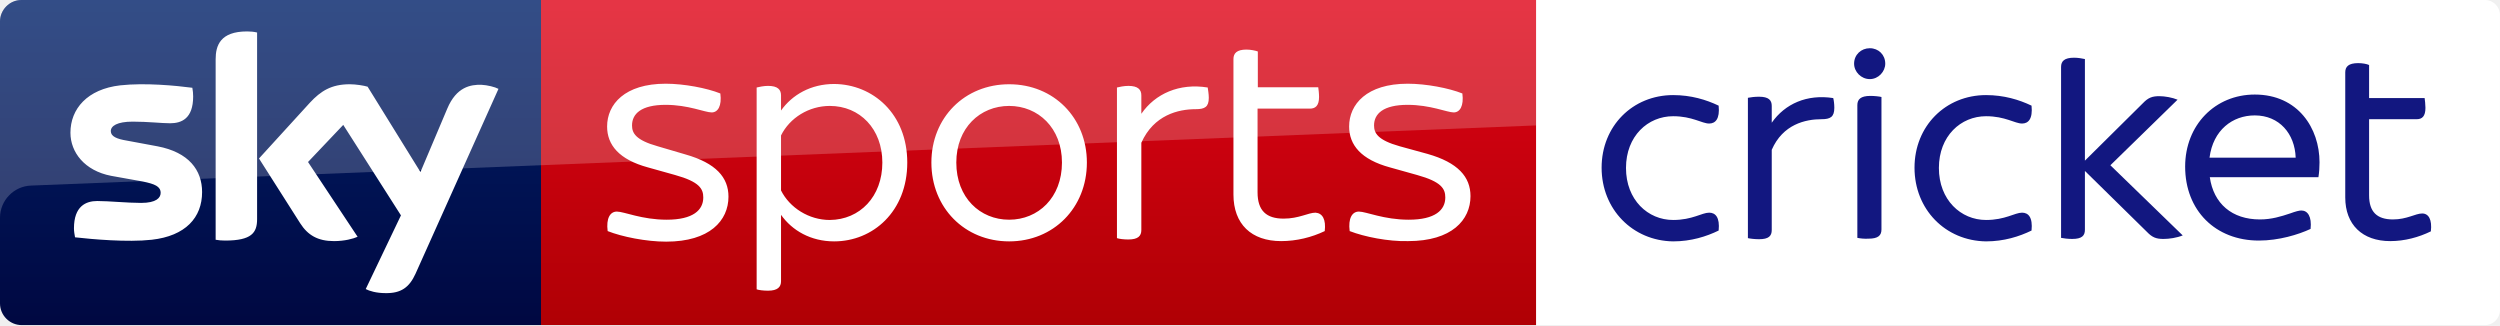
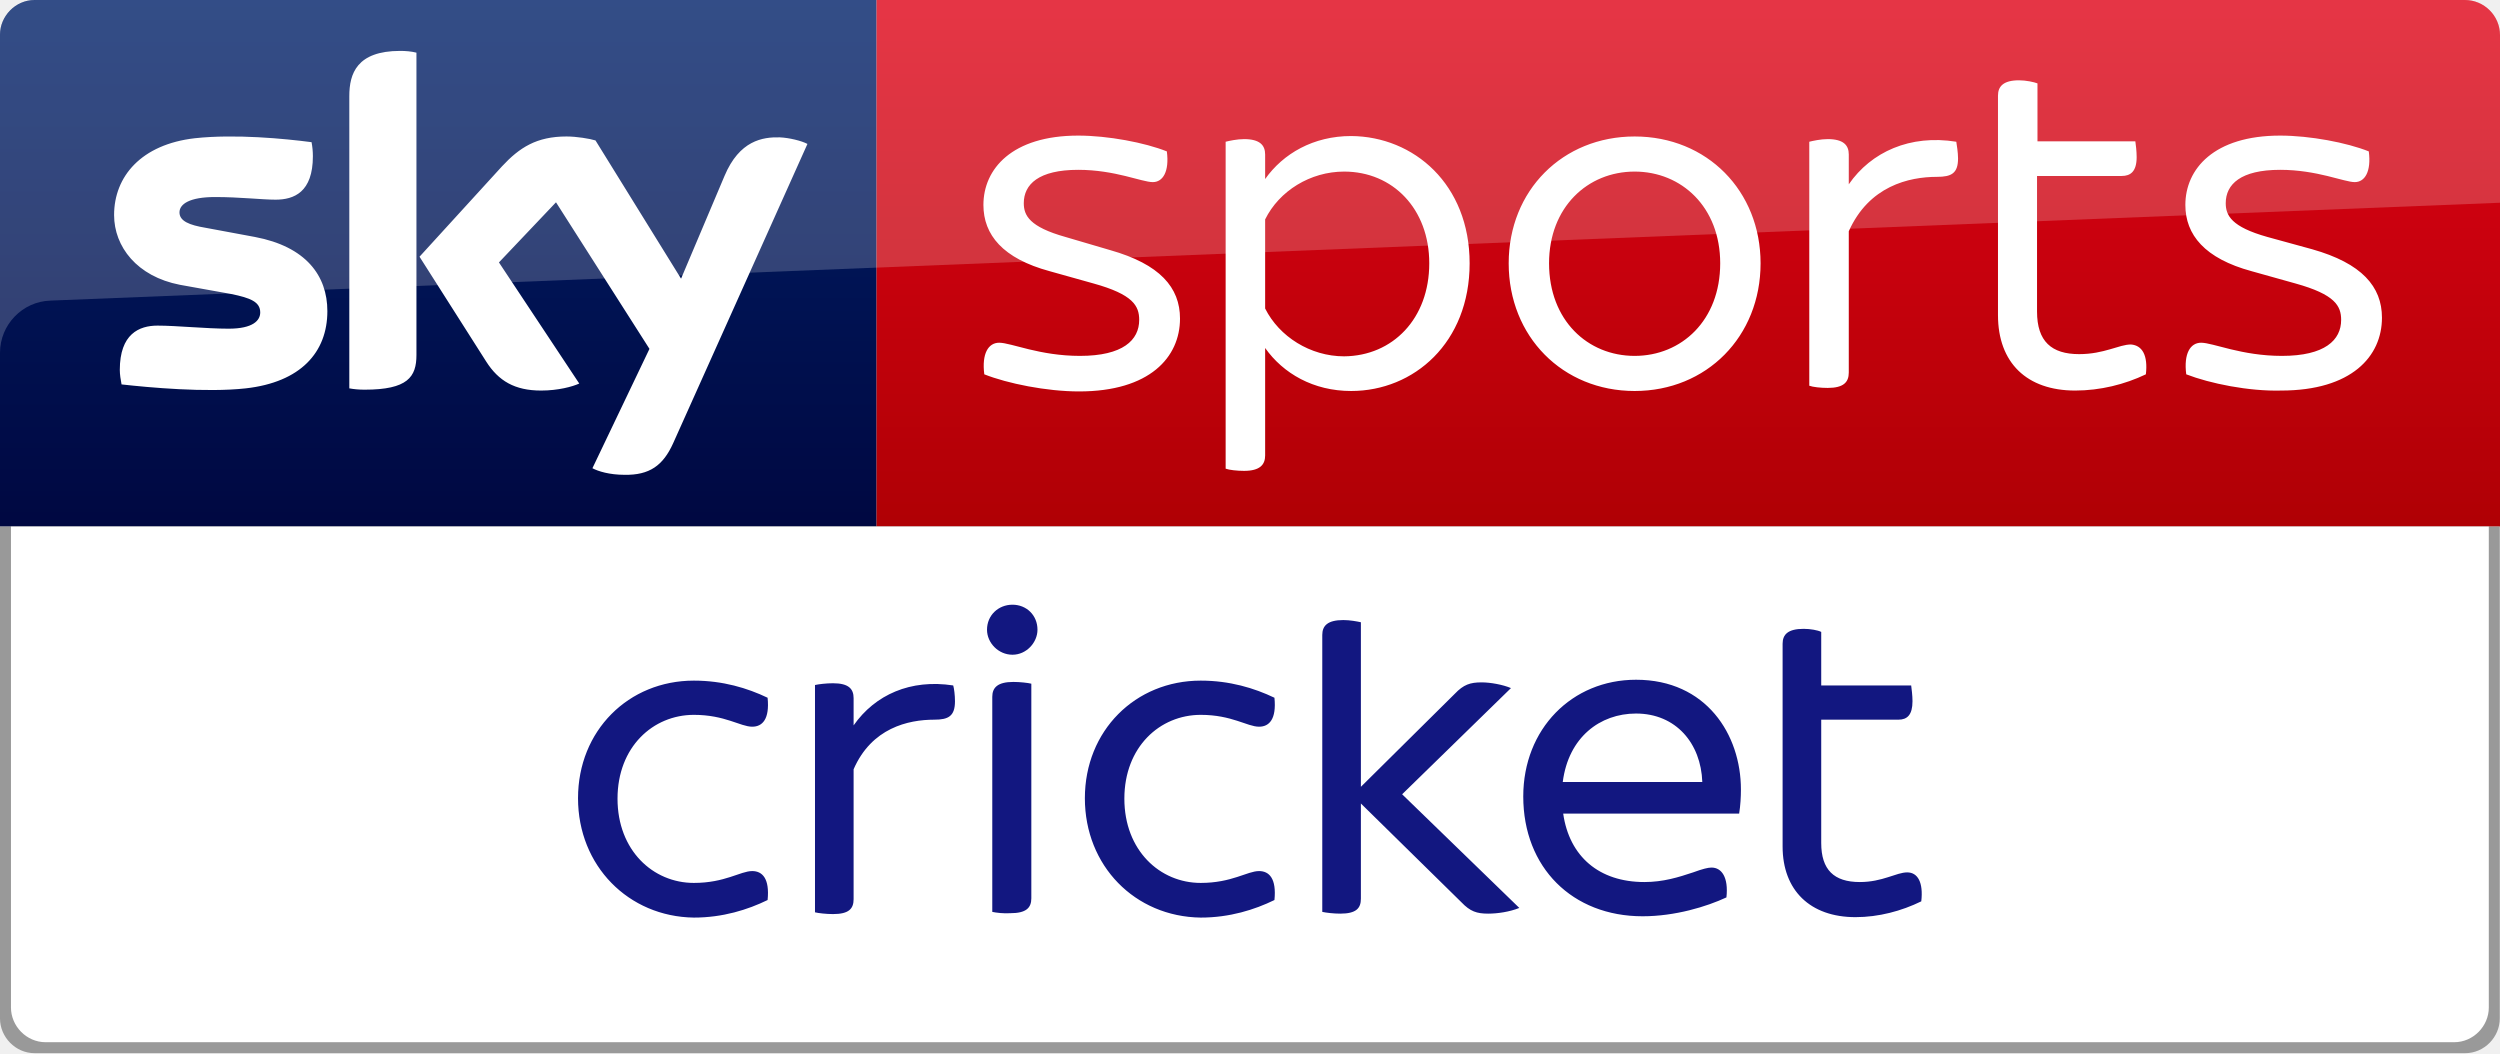
- <svg xmlns="http://www.w3.org/2000/svg" width="244.16mm" height="31.75mm" version="1.1" viewBox="0 0 244.16 31.75">
-   <defs>
-     <linearGradient id="c" x1="-8599.2" x2="-8599.2" y1="-4719.4" y2="-4553.6" gradientTransform="rotate(180 -4107.9 -2290.4)" gradientUnits="userSpaceOnUse">
-       <stop stop-color="#a80002" offset="0" />
-       <stop stop-color="#ea021a" offset="1" />
-     </linearGradient>
-     <linearGradient id="b" x1="99.851" x2="99.851" y1="138.67" y2="-27.096" gradientUnits="userSpaceOnUse">
-       <stop stop-color="#00043b" offset="0" />
-       <stop stop-color="#002672" offset="1" />
-     </linearGradient>
-   </defs>
-   <g transform="translate(300.3 31.083)">
-     <g transform="matrix(.26458 0 0 .26458 -300.3 -31.083)">
-       <path d="m917.3 120c3 0 5.5-2.5 5.5-5.5v-109c0-3-2.5-5.5-5.5-5.5h-350.3v120z" fill="#fff" />
-       <g fill="#121780">
-         <path d="m677.1 39.8c0 3.4-1.5 4.2-4.7 4.2-6 0-14.3 1.9-18.4 11.3v29.6c0 2.2-1.1 3.4-4.7 3.4-1.5 0-3.3-0.2-4.1-0.4v-51.8c0.9-0.2 2.6-0.4 4.1-0.4 3.6 0 4.7 1.3 4.7 3.4v6.2c4.9-7 13-10.6 22.7-9.1 0.2 0.7 0.4 2.2 0.4 3.6m7.3-16.3c0-3.3 2.6-5.7 5.8-5.7s5.7 2.4 5.7 5.7c0 2.9-2.5 5.7-5.7 5.7s-5.8-2.7-5.8-5.7m1.2 64.3v-49c0-2.1 1.2-3.4 4.8-3.4 1.5 0 3.3 0.2 4.1 0.4v48.9c0 2.2-1.2 3.4-4.8 3.4-1.5 0.1-3.2-0.1-4.1-0.3m75.2 0v-63.1c0-2.1 1.2-3.4 4.8-3.4 1.5 0 3.1 0.3 4 0.5v37.5l21.4-21.2c2-2.1 3.5-2.6 6.1-2.6 2 0 4.8 0.5 6.7 1.3l-24.8 24.2 26.7 25.9c-2.2 0.9-5 1.3-7.1 1.3-2.6 0-4.1-0.5-6.1-2.6l-22.9-22.5v21.7c0 2.2-1.1 3.4-4.7 3.4-1.5 0-3.2-0.2-4.1-0.4m-169.6-25.9c0-15.4 11.5-26.8 26.4-26.8 6.6 0 12.2 1.7 16.8 3.9 0.5 4.9-1.2 6.6-3.5 6.6-2.7 0-6.2-2.7-13.3-2.7-9.3 0-17.4 7.3-17.4 19.1s8.1 19.2 17.4 19.2c7.1 0 10.6-2.7 13.3-2.7 2.3 0 4 1.7 3.5 6.6-4.5 2.2-10.2 4-16.8 4-14.9-0.2-26.4-11.8-26.4-27.2m306.1 23.5c-4.5 2.2-9.7 3.6-15 3.6-10.3 0-16.6-6.1-16.6-16.1v-46.2c0-2.1 1.2-3.4 4.8-3.4 1.5 0 3.2 0.3 4 0.7v12.2h20.5c0.1 0.8 0.3 2.3 0.3 3.6 0 3.1-1.2 4.2-3.2 4.2h-17.6v28.1c0 6.1 2.9 8.9 8.8 8.9 5.2 0 8.3-2.2 10.8-2.2 2.4 0 3.7 2.3 3.2 6.6m-41.5-20h-40.1c1.4 9.8 8.2 15.6 18.5 15.6 4.3 0 7.8-1.1 11.1-2.2 2.2-0.8 3.4-1.1 4.2-1.1 2.3 0 3.9 2.2 3.4 6.8-4.5 2.1-11.7 4.3-19.1 4.3-16 0-27.2-11.1-27.2-27.3 0-15.4 11.1-26.6 25.7-26.6 16 0 23.9 12.5 23.9 25 0 1.7-0.1 3.6-0.4 5.5m-40.2-7.2h31.8c-0.3-8.8-6-15.6-15.1-15.6-8.2 0-15.4 5.4-16.7 15.6m-108.9 3.7c0-15.4 11.5-26.8 26.4-26.8 6.6 0 12.2 1.7 16.8 3.9 0.5 4.9-1.2 6.6-3.5 6.6-2.7 0-6.2-2.7-13.3-2.7-9.3 0-17.4 7.3-17.4 19.1s8.1 19.2 17.4 19.2c7.1 0 10.6-2.7 13.3-2.7 2.3 0 4 1.7 3.5 6.6-4.5 2.2-10.2 4-16.8 4-15-0.2-26.4-11.8-26.4-27.2" />
-       </g>
-       <path d="m199.7 0h367.3v120h-367.3z" fill="url(#c)" />
-       <path d="m199.7 120h-191.7c-4.4 0-8-3.6-8-8v-104.1c0-4.2 3.5-7.9 7.9-7.9h191.8z" fill="url(#b)" />
-       <path d="m135 106.7c1.3 0.7 3.9 1.5 7.3 1.5 5.7 0.1 8.8-2.1 11.1-7.2l30.6-68.2c-1.3-0.7-4.1-1.4-6.3-1.5-3.9-0.1-9.2 0.7-12.6 8.8l-9.9 23.4-19.5-31.5c-1.3-0.4-4.3-0.9-6.6-0.9-6.8 0-10.7 2.5-14.7 6.8l-18.8 20.6 15.2 23.9c2.8 4.4 6.5 6.6 12.5 6.6 3.9 0 7.2-0.9 8.7-1.6l-18.3-27.6 13-13.7 21.3 33.4zm-40.1-25.8c0 5-2 7.9-11.8 7.9-1.3 0-2.4-0.1-3.5-0.3v-66.6c0-5.1 1.7-10.3 11.6-10.3 1.2 0 2.5 0.1 3.7 0.4zm-20.3-10c0 9.4-6.1 16.2-18.6 17.6-9 1-22.1-0.2-28.3-0.9-0.2-1-0.4-2.3-0.4-3.3 0-8.2 4.4-10.1 8.6-10.1 4.3 0 11.1 0.7 16.2 0.7 5.6 0 7.2-1.9 7.2-3.7 0-2.4-2.2-3.3-6.6-4.2l-11.7-2.1c-9.8-1.9-15-8.7-15-15.9 0-8.8 6.2-16.1 18.4-17.5 9.2-1 20.5 0.1 26.6 0.9 0.2 1.1 0.3 2.1 0.3 3.2 0 8.2-4.3 9.9-8.5 9.9-3.2 0-8.1-0.6-13.8-0.6-5.8 0-8.1 1.6-8.1 3.5 0 2 2.3 2.9 5.9 3.5l11.3 2.1c11.6 2.2 16.5 8.8 16.5 16.9m149.7 14.4c-0.6-4.7 0.9-7.2 3.4-7.2 2.7 0 9.2 3 18.4 3 9.8 0 13.5-3.6 13.5-8.2 0-3.2-1.4-5.8-10.4-8.3l-10-2.8c-10.7-2.9-15.1-8.3-15.1-15.1 0-8.2 6.5-15.8 21.6-15.8 6.8 0 15.2 1.6 20.2 3.6 0.6 4.6-0.9 7-3.2 7-2.5 0-8.6-2.8-17-2.8-9 0-12.4 3.3-12.4 7.6 0 2.8 1.3 5.4 9.5 7.7l10.2 3c11.3 3.2 15.9 8.5 15.9 15.6 0 8.8-6.9 16.6-23 16.6-7.4 0-16.3-1.8-21.6-3.9m110.6-25.3c0 18.1-12.7 29.1-27 29.1-8.6 0-15.5-4-19.6-9.8v24.5c0 2.1-1.2 3.5-4.8 3.5-1.6 0-3.4-0.2-4.2-0.5v-74.5c0.8-0.2 2.6-0.6 4.2-0.6 3.6 0 4.8 1.4 4.8 3.5v5.6c4.1-5.8 11-9.8 19.6-9.8 14.3 0.1 27 11 27 29m-9.2 0c0-12.4-8.3-20.9-19.4-20.9-7.7 0-14.8 4.4-18 10.9v20.3c3.2 6.4 10.3 10.9 18 10.9 11.1-0.1 19.4-8.6 19.4-21.2m18.1 0c0-16.6 12.3-28.9 28.7-28.9 16.5 0 28.7 12.4 28.7 28.9 0 16.7-12.3 29.1-28.7 29.1s-28.7-12.4-28.7-29.1m48.2 0c0-12.8-8.8-20.9-19.5-20.9s-19.5 8.1-19.5 20.9c0 13 8.8 21.1 19.5 21.1s19.5-8.1 19.5-21.1m54.2-23.9c0 3.4-1.5 4.2-4.8 4.2-6.4 0-15.5 2.1-20.1 12.4v32.2c0 2.2-1.2 3.5-4.8 3.5-1.6 0-3.4-0.2-4.2-0.5v-55.6c0.8-0.2 2.6-0.6 4.2-0.6 3.6 0 4.8 1.4 4.8 3.5v6.8c5.1-7.4 14-11.4 24.5-9.7 0.1 0.7 0.4 2.4 0.4 3.8m52 49.2c-0.6-4.7 0.9-7.2 3.4-7.2 2.7 0 9.2 3 18.4 3 9.8 0 13.5-3.6 13.5-8.2 0-3.2-1.4-5.8-10.4-8.3l-10-2.8c-10.7-2.9-15.1-8.3-15.1-15.1 0-8.2 6.5-15.8 21.6-15.8 6.8 0 15.2 1.6 20.2 3.6 0.6 4.6-0.9 7-3.2 7-2.4 0-8.6-2.8-17-2.8-9 0-12.4 3.3-12.4 7.6 0 2.8 1.3 5.4 9.5 7.7l10.2 2.8c11.3 3.2 15.9 8.5 15.9 15.6 0 8.8-6.9 16.6-23 16.6-7.3 0.2-16.2-1.6-21.6-3.7m-9.2 0c-4.8 2.3-10.4 3.7-16.1 3.7-11 0-17.6-6.3-17.6-17.2v-50c0-2.1 1.2-3.5 4.8-3.5 1.6 0 3.4 0.4 4.2 0.7v13.2h22.3c0.1 0.7 0.3 2.2 0.3 3.6 0 3.3-1.4 4.3-3.4 4.3h-19.3v30.9c0 6.8 3.3 9.7 9.6 9.7 5.7 0 9.1-2.2 11.8-2.2 2.6 0.2 3.9 2.5 3.4 6.8" fill="#fff" />
-       <path d="m8 0h559v46.3l-555.5 22.2c-6.4 0.2-11.5 5.5-11.5 11.9v-72.4c0-4.4 3.6-8 8-8z" fill="#fff" opacity=".2" />
-     </g>
+ <svg xmlns="http://www.w3.org/2000/svg" id="svg20" width="569.7" height="240" version="1.1" viewBox="0 0 569.7 240">
+   <linearGradient id="a" x1="-8600.5" x2="-8600.5" y1="-4719.1" y2="-4553.4" gradientTransform="rotate(180 -4107.9 -2290.2)" gradientUnits="userSpaceOnUse">
+     <stop id="stop2" stop-color="#a80002" offset="0" />
+     <stop id="stop4" stop-color="#ea021a" offset="1" />
+   </linearGradient>
+   <path id="path7" d="m199.7 0h362c4.4 0 8 3.6 8 8v112h-370z" fill="url(#a)" />
+   <linearGradient id="b" x1="99.851" x2="99.851" y1="138.67" y2="-27.096" gradientUnits="userSpaceOnUse">
+     <stop id="stop9" stop-color="#00043b" offset="0" />
+     <stop id="stop11" stop-color="#002672" offset="1" />
+   </linearGradient>
+   <path id="path14" d="M 199.7,120 H 0 V 7.9 C 0,3.7 3.5,0 7.9,0 h 191.8 z" fill="url(#b)" />
+   <path id="path16" d="m8 0h553.7c4.4 0 8 3.6 8 8v38.2l-558.2 22.3c-6.4 0.2-11.5 5.5-11.5 11.9v-72.4c0-4.4 3.6-8 8-8z" fill="#fff" opacity=".2" />
+   <path id="path18" d="m135 106.7c1.3 0.7 3.9 1.5 7.3 1.5 5.7 0.1 8.8-2.1 11.1-7.2l30.6-68.2c-1.3-0.7-4.1-1.4-6.3-1.5-3.9-0.1-9.2 0.7-12.6 8.8l-9.9 23.4-19.5-31.5c-1.3-0.4-4.3-0.9-6.6-0.9-6.8 0-10.7 2.5-14.7 6.8l-18.8 20.6 15.2 23.9c2.8 4.4 6.5 6.6 12.5 6.6 3.9 0 7.2-0.9 8.7-1.6l-18.3-27.6 13-13.7 21.3 33.4zm-40.1-25.8c0 5-2 7.9-11.8 7.9-1.3 0-2.4-0.1-3.5-0.3v-66.6c0-5.1 1.7-10.3 11.6-10.3 1.2 0 2.5 0.1 3.7 0.4zm-20.3-10c0 9.4-6.1 16.2-18.6 17.6-9 1-22.1-0.2-28.3-0.9-0.2-1-0.4-2.3-0.4-3.3 0-8.2 4.4-10.1 8.6-10.1 4.3 0 11.1 0.7 16.2 0.7 5.6 0 7.2-1.9 7.2-3.7 0-2.4-2.2-3.3-6.6-4.2l-11.7-2.1c-9.8-1.9-15-8.7-15-15.9 0-8.8 6.2-16.1 18.4-17.5 9.2-1 20.5 0.1 26.6 0.9 0.2 1.1 0.3 2.1 0.3 3.2 0 8.2-4.3 9.9-8.5 9.9-3.2 0-8.1-0.6-13.8-0.6-5.8 0-8.1 1.6-8.1 3.5 0 2 2.3 2.9 5.9 3.5l11.3 2.1c11.6 2.2 16.5 8.8 16.5 16.9m149.7 14.4c-0.6-4.7 0.9-7.2 3.4-7.2 2.7 0 9.2 3 18.4 3 9.8 0 13.5-3.6 13.5-8.2 0-3.2-1.4-5.8-10.4-8.3l-10-2.8c-10.7-2.9-15.1-8.3-15.1-15.1 0-8.2 6.5-15.8 21.6-15.8 6.8 0 15.2 1.6 20.2 3.6 0.6 4.6-0.9 7-3.2 7-2.5 0-8.6-2.8-17-2.8-9 0-12.4 3.3-12.4 7.6 0 2.8 1.3 5.4 9.5 7.7l10.2 3c11.3 3.2 15.9 8.5 15.9 15.6 0 8.8-6.9 16.6-23 16.6-7.4 0-16.3-1.8-21.6-3.9m110.6-25.3c0 18.1-12.7 29.1-27 29.1-8.6 0-15.5-4-19.6-9.8v24.5c0 2.1-1.2 3.5-4.8 3.5-1.6 0-3.4-0.2-4.2-0.5v-74.5c0.8-0.2 2.6-0.6 4.2-0.6 3.6 0 4.8 1.4 4.8 3.5v5.6c4.1-5.8 11-9.8 19.6-9.8 14.3 0.1 27 11 27 29m-9.2 0c0-12.4-8.3-20.9-19.4-20.9-7.7 0-14.8 4.4-18 10.9v20.3c3.2 6.4 10.3 10.9 18 10.9 11.1-0.1 19.4-8.6 19.4-21.2m18.1 0c0-16.6 12.3-28.9 28.7-28.9 16.5 0 28.7 12.4 28.7 28.9 0 16.7-12.3 29.1-28.7 29.1s-28.7-12.4-28.7-29.1m48.2 0c0-12.8-8.8-20.9-19.5-20.9s-19.5 8.1-19.5 20.9c0 13 8.8 21.1 19.5 21.1s19.5-8.1 19.5-21.1m54.2-23.9c0 3.4-1.5 4.2-4.8 4.2-6.4 0-15.5 2.1-20.1 12.4v32.2c0 2.2-1.2 3.5-4.8 3.5-1.6 0-3.4-0.2-4.2-0.5v-55.6c0.8-0.2 2.6-0.6 4.2-0.6 3.6 0 4.8 1.4 4.8 3.5v6.8c5.1-7.4 14-11.4 24.5-9.7 0.1 0.7 0.4 2.4 0.4 3.8m52 49.2c-0.6-4.7 0.9-7.2 3.4-7.2 2.7 0 9.2 3 18.4 3 9.8 0 13.5-3.6 13.5-8.2 0-3.2-1.4-5.8-10.4-8.3l-10-2.8c-10.7-2.9-15.1-8.3-15.1-15.1 0-8.2 6.5-15.8 21.6-15.8 6.8 0 15.2 1.6 20.2 3.6 0.6 4.6-0.9 7-3.2 7-2.4 0-8.6-2.8-17-2.8-9 0-12.4 3.3-12.4 7.6 0 2.8 1.3 5.4 9.5 7.7l10.2 2.8c11.3 3.2 15.9 8.5 15.9 15.6 0 8.8-6.9 16.6-23 16.6-7.3 0.2-16.2-1.6-21.6-3.7m-9.2 0c-4.8 2.3-10.4 3.7-16.1 3.7-11 0-17.6-6.3-17.6-17.2v-50c0-2.1 1.2-3.5 4.8-3.5 1.6 0 3.4 0.4 4.2 0.7v13.2h22.3c0.1 0.7 0.3 2.2 0.3 3.6 0 3.3-1.4 4.3-3.4 4.3h-19.3v30.9c0 6.8 3.3 9.7 9.6 9.7 5.7 0 9.1-2.2 11.8-2.2 2.6 0.2 3.9 2.5 3.4 6.8" fill="#fff" />
+   <path id="path24-6-6-7" d="m7.9 240c-4.4 0-7.9-3.7-7.9-7.9v-112.1h569.65v112.1c1e-5 4.2-3.5 7.9-7.9 7.9z" fill="#999" />
+   <path id="path24-6-6-7-2" d="m10.4 237.5c-4.4 0-7.9-3.7-7.9-7.9v-109.6h564.65v109.6c1e-5 4.2-3.5 7.9-7.9 7.9z" fill="#fff" />
+   <g id="g10" transform="translate(-459.48 120)" fill="#121780">
+     <path id="path8" d="m677.1 39.8c0 3.4-1.5 4.2-4.7 4.2-6 0-14.3 1.9-18.4 11.3v29.6c0 2.2-1.1 3.4-4.7 3.4-1.5 0-3.3-0.2-4.1-0.4v-51.8c0.9-0.2 2.6-0.4 4.1-0.4 3.6 0 4.7 1.3 4.7 3.4v6.2c4.9-7 13-10.6 22.7-9.1 0.2 0.7 0.4 2.2 0.4 3.6m7.3-16.3c0-3.3 2.6-5.7 5.8-5.7s5.7 2.4 5.7 5.7c0 2.9-2.5 5.7-5.7 5.7s-5.8-2.7-5.8-5.7m1.2 64.3v-49c0-2.1 1.2-3.4 4.8-3.4 1.5 0 3.3 0.2 4.1 0.4v48.9c0 2.2-1.2 3.4-4.8 3.4-1.5 0.1-3.2-0.1-4.1-0.3m75.2 0v-63.1c0-2.1 1.2-3.4 4.8-3.4 1.5 0 3.1 0.3 4 0.5v37.5l21.4-21.2c2-2.1 3.5-2.6 6.1-2.6 2 0 4.8 0.5 6.7 1.3l-24.8 24.2 26.7 25.9c-2.2 0.9-5 1.3-7.1 1.3-2.6 0-4.1-0.5-6.1-2.6l-22.9-22.5v21.7c0 2.2-1.1 3.4-4.7 3.4-1.5 0-3.2-0.2-4.1-0.4m-169.6-25.9c0-15.4 11.5-26.8 26.4-26.8 6.6 0 12.2 1.7 16.8 3.9 0.5 4.9-1.2 6.6-3.5 6.6-2.7 0-6.2-2.7-13.3-2.7-9.3 0-17.4 7.3-17.4 19.1s8.1 19.2 17.4 19.2c7.1 0 10.6-2.7 13.3-2.7 2.3 0 4 1.7 3.5 6.6-4.5 2.2-10.2 4-16.8 4-14.9-0.2-26.4-11.8-26.4-27.2m306.1 23.5c-4.5 2.2-9.7 3.6-15 3.6-10.3 0-16.6-6.1-16.6-16.1v-46.2c0-2.1 1.2-3.4 4.8-3.4 1.5 0 3.2 0.3 4 0.7v12.2h20.5c0.1 0.8 0.3 2.3 0.3 3.6 0 3.1-1.2 4.2-3.2 4.2h-17.6v28.1c0 6.1 2.9 8.9 8.8 8.9 5.2 0 8.3-2.2 10.8-2.2 2.4 0 3.7 2.3 3.2 6.6m-41.5-20h-40.1c1.4 9.8 8.2 15.6 18.5 15.6 4.3 0 7.8-1.1 11.1-2.2 2.2-0.8 3.4-1.1 4.2-1.1 2.3 0 3.9 2.2 3.4 6.8-4.5 2.1-11.7 4.3-19.1 4.3-16 0-27.2-11.1-27.2-27.3 0-15.4 11.1-26.6 25.7-26.6 16 0 23.9 12.5 23.9 25 0 1.7-0.1 3.6-0.4 5.5m-40.2-7.2h31.8c-0.3-8.8-6-15.6-15.1-15.6-8.2 0-15.4 5.4-16.7 15.6m-108.9 3.7c0-15.4 11.5-26.8 26.4-26.8 6.6 0 12.2 1.7 16.8 3.9 0.5 4.9-1.2 6.6-3.5 6.6-2.7 0-6.2-2.7-13.3-2.7-9.3 0-17.4 7.3-17.4 19.1s8.1 19.2 17.4 19.2c7.1 0 10.6-2.7 13.3-2.7 2.3 0 4 1.7 3.5 6.6-4.5 2.2-10.2 4-16.8 4-15-0.2-26.4-11.8-26.4-27.2" />
  </g>
</svg>
